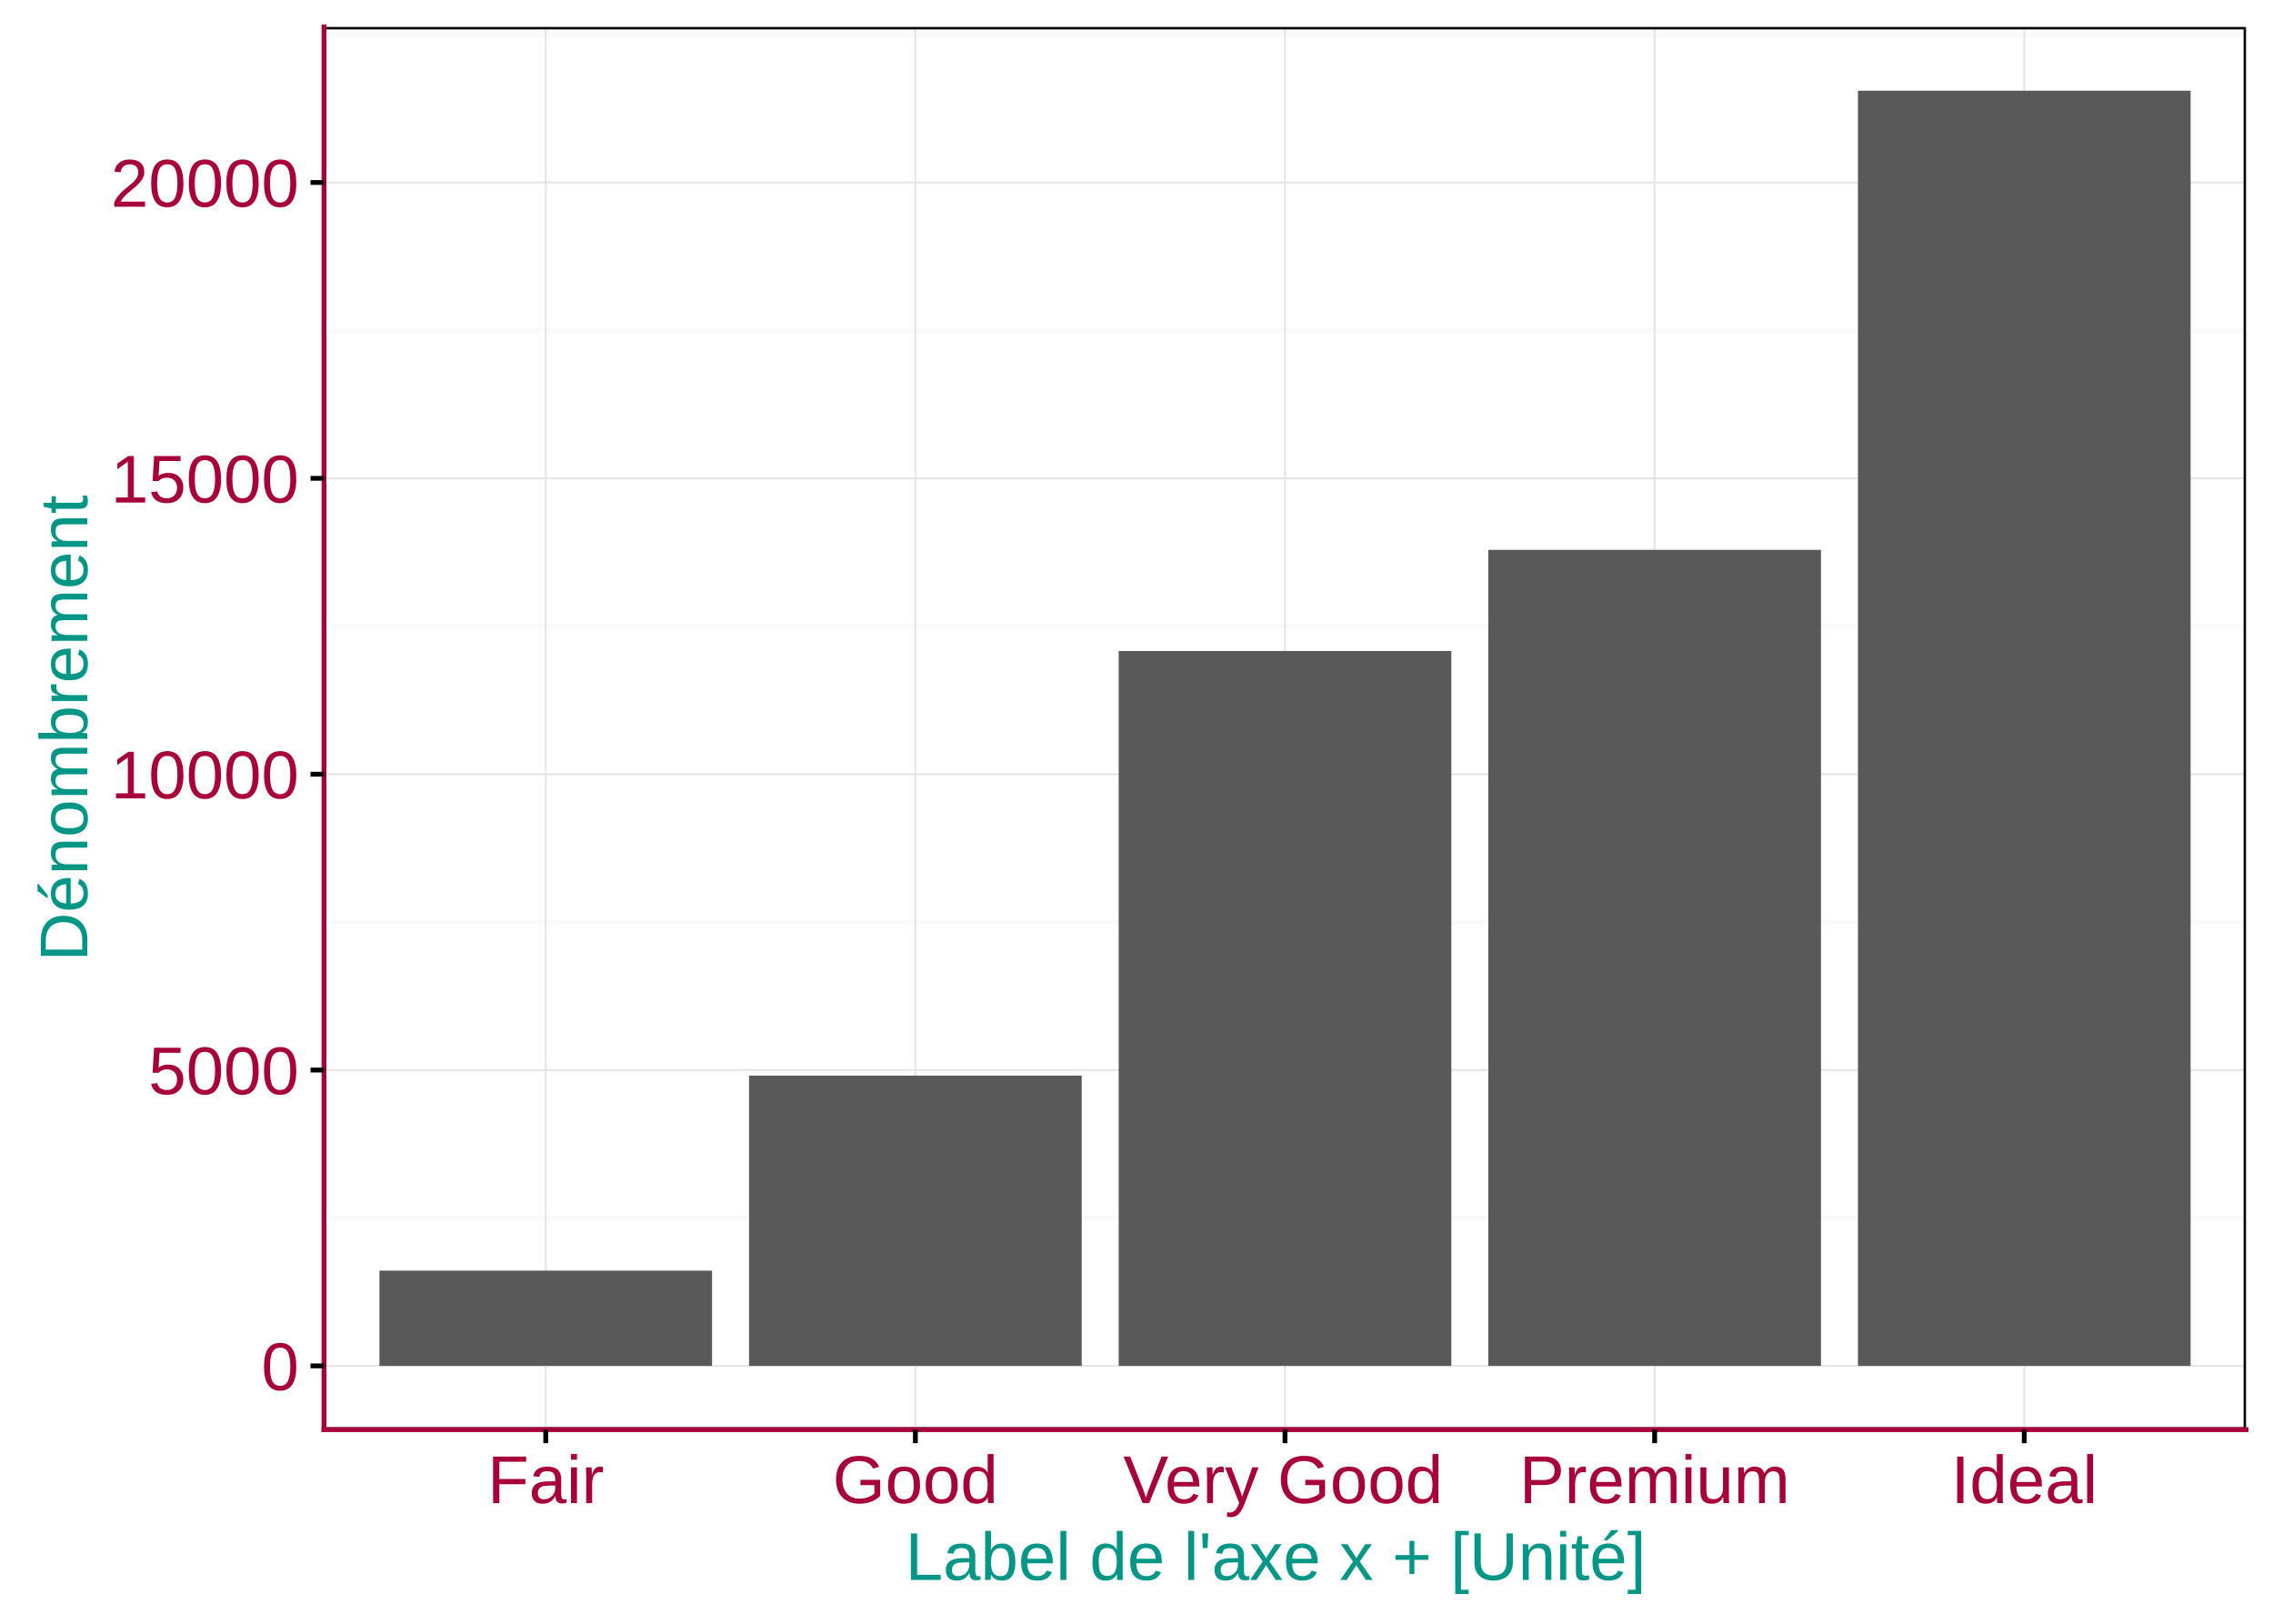
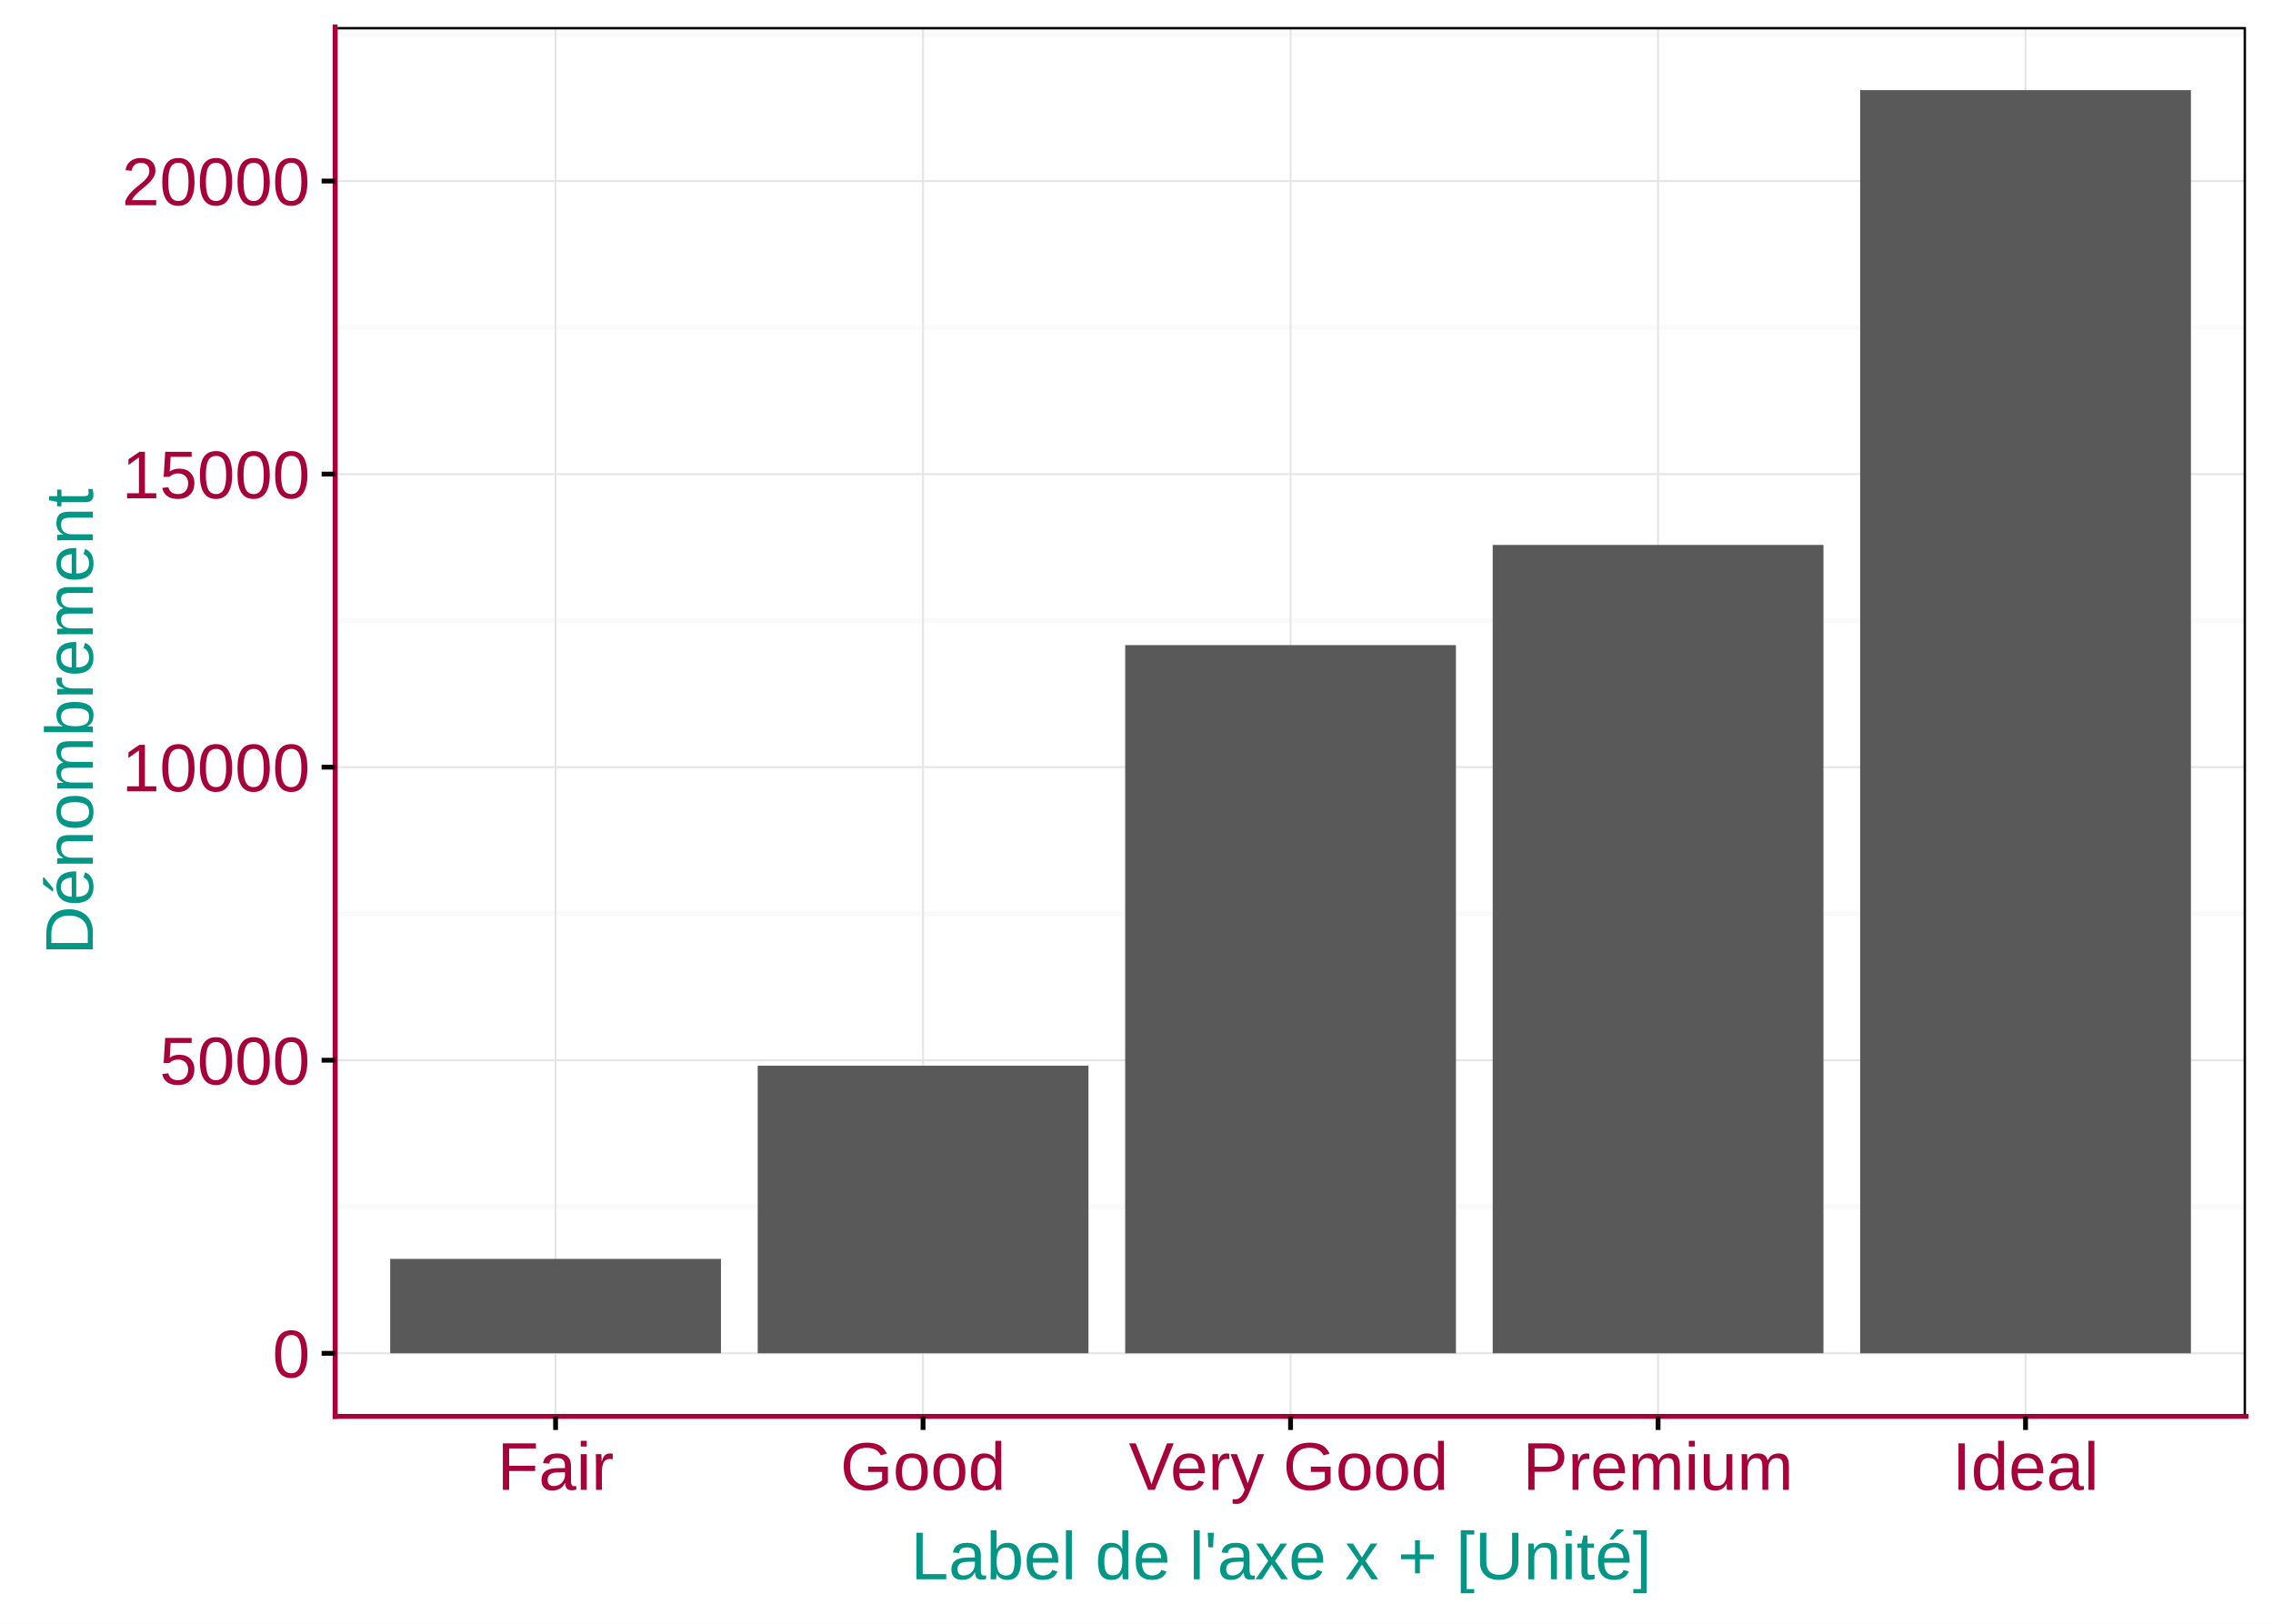
<svg xmlns="http://www.w3.org/2000/svg" viewBox="0 0 504.00 360.00">
  <defs>
    <style type="text/css">
    line, polyline, path, rect, circle {
      fill: none;
      stroke: #000000;
      stroke-linecap: round;
      stroke-linejoin: round;
      stroke-miterlimit: 10.00;
    }
  </style>
  </defs>
  <rect width="100%" height="100%" style="stroke: none; fill: #FFFFFF;" />
  <rect x="0.00" y="0.00" width="504.00" height="360.00" style="stroke-width: 0.00; stroke: none;" />
  <defs>
-     <clipPath id="cpNzEuODM3OHw0OTguMDIyfDMxNi45Njd8NS45Nzc1OA==">
-       <rect x="71.84" y="5.98" width="426.18" height="310.99" />
+     <clipPath id="cpNzQuMjk3OHw0OTguMDIyfDMxNC4wMzl8NS45Nzc1OA==">
+       <rect x="74.30" y="5.98" width="423.72" height="308.06" />
    </clipPath>
  </defs>
-   <rect x="71.84" y="5.98" width="426.18" height="310.99" style="stroke-width: 0.00; stroke: none; fill: #FFFFFF;" clip-path="url(#cpNzEuODM3OHw0OTguMDIyfDMxNi45Njd8NS45Nzc1OA==)" />
-   <polyline points="71.84,270.04 498.02,270.04 " style="stroke-width: 1.07; stroke: #FAFAFA; stroke-linecap: butt;" clip-path="url(#cpNzEuODM3OHw0OTguMDIyfDMxNi45Njd8NS45Nzc1OA==)" />
-   <polyline points="71.84,204.44 498.02,204.44 " style="stroke-width: 1.07; stroke: #FAFAFA; stroke-linecap: butt;" clip-path="url(#cpNzEuODM3OHw0OTguMDIyfDMxNi45Njd8NS45Nzc1OA==)" />
-   <polyline points="71.84,138.85 498.02,138.85 " style="stroke-width: 1.07; stroke: #FAFAFA; stroke-linecap: butt;" clip-path="url(#cpNzEuODM3OHw0OTguMDIyfDMxNi45Njd8NS45Nzc1OA==)" />
-   <polyline points="71.84,73.26 498.02,73.26 " style="stroke-width: 1.07; stroke: #FAFAFA; stroke-linecap: butt;" clip-path="url(#cpNzEuODM3OHw0OTguMDIyfDMxNi45Njd8NS45Nzc1OA==)" />
-   <polyline points="71.84,7.66 498.02,7.66 " style="stroke-width: 1.07; stroke: #FAFAFA; stroke-linecap: butt;" clip-path="url(#cpNzEuODM3OHw0OTguMDIyfDMxNi45Njd8NS45Nzc1OA==)" />
-   <polyline points="71.84,302.83 498.02,302.83 " style="stroke-width: 0.43; stroke: #E5E5E5; stroke-linecap: butt;" clip-path="url(#cpNzEuODM3OHw0OTguMDIyfDMxNi45Njd8NS45Nzc1OA==)" />
-   <polyline points="71.84,237.24 498.02,237.24 " style="stroke-width: 0.43; stroke: #E5E5E5; stroke-linecap: butt;" clip-path="url(#cpNzEuODM3OHw0OTguMDIyfDMxNi45Njd8NS45Nzc1OA==)" />
-   <polyline points="71.84,171.65 498.02,171.65 " style="stroke-width: 0.43; stroke: #E5E5E5; stroke-linecap: butt;" clip-path="url(#cpNzEuODM3OHw0OTguMDIyfDMxNi45Njd8NS45Nzc1OA==)" />
-   <polyline points="71.84,106.05 498.02,106.05 " style="stroke-width: 0.43; stroke: #E5E5E5; stroke-linecap: butt;" clip-path="url(#cpNzEuODM3OHw0OTguMDIyfDMxNi45Njd8NS45Nzc1OA==)" />
-   <polyline points="71.84,40.46 498.02,40.46 " style="stroke-width: 0.43; stroke: #E5E5E5; stroke-linecap: butt;" clip-path="url(#cpNzEuODM3OHw0OTguMDIyfDMxNi45Njd8NS45Nzc1OA==)" />
-   <polyline points="121.01,316.97 121.01,5.98 " style="stroke-width: 0.43; stroke: #E5E5E5; stroke-linecap: butt;" clip-path="url(#cpNzEuODM3OHw0OTguMDIyfDMxNi45Njd8NS45Nzc1OA==)" />
-   <polyline points="202.97,316.97 202.97,5.98 " style="stroke-width: 0.43; stroke: #E5E5E5; stroke-linecap: butt;" clip-path="url(#cpNzEuODM3OHw0OTguMDIyfDMxNi45Njd8NS45Nzc1OA==)" />
-   <polyline points="284.93,316.97 284.93,5.98 " style="stroke-width: 0.43; stroke: #E5E5E5; stroke-linecap: butt;" clip-path="url(#cpNzEuODM3OHw0OTguMDIyfDMxNi45Njd8NS45Nzc1OA==)" />
-   <polyline points="366.89,316.97 366.89,5.98 " style="stroke-width: 0.43; stroke: #E5E5E5; stroke-linecap: butt;" clip-path="url(#cpNzEuODM3OHw0OTguMDIyfDMxNi45Njd8NS45Nzc1OA==)" />
-   <polyline points="448.85,316.97 448.85,5.98 " style="stroke-width: 0.43; stroke: #E5E5E5; stroke-linecap: butt;" clip-path="url(#cpNzEuODM3OHw0OTguMDIyfDMxNi45Njd8NS45Nzc1OA==)" />
-   <rect x="84.13" y="281.71" width="73.76" height="21.12" style="stroke-width: 1.07; stroke: none; stroke-linecap: butt; fill: #595959;" clip-path="url(#cpNzEuODM3OHw0OTguMDIyfDMxNi45Njd8NS45Nzc1OA==)" />
-   <rect x="166.09" y="238.47" width="73.76" height="64.36" style="stroke-width: 1.07; stroke: none; stroke-linecap: butt; fill: #595959;" clip-path="url(#cpNzEuODM3OHw0OTguMDIyfDMxNi45Njd8NS45Nzc1OA==)" />
-   <rect x="248.05" y="144.33" width="73.76" height="158.50" style="stroke-width: 1.07; stroke: none; stroke-linecap: butt; fill: #595959;" clip-path="url(#cpNzEuODM3OHw0OTguMDIyfDMxNi45Njd8NS45Nzc1OA==)" />
-   <rect x="330.01" y="121.91" width="73.76" height="180.92" style="stroke-width: 1.07; stroke: none; stroke-linecap: butt; fill: #595959;" clip-path="url(#cpNzEuODM3OHw0OTguMDIyfDMxNi45Njd8NS45Nzc1OA==)" />
-   <rect x="411.97" y="20.11" width="73.76" height="282.72" style="stroke-width: 1.07; stroke: none; stroke-linecap: butt; fill: #595959;" clip-path="url(#cpNzEuODM3OHw0OTguMDIyfDMxNi45Njd8NS45Nzc1OA==)" />
-   <rect x="71.84" y="5.98" width="426.18" height="310.99" style="stroke-width: 1.07;" clip-path="url(#cpNzEuODM3OHw0OTguMDIyfDMxNi45Njd8NS45Nzc1OA==)" />
+   <rect x="74.30" y="5.98" width="423.72" height="308.06" style="stroke-width: 0.00; stroke: none; fill: #FFFFFF;" clip-path="url(#cpNzQuMjk3OHw0OTguMDIyfDMxNC4wMzl8NS45Nzc1OA==)" />
+   <polyline points="74.30,267.55 498.02,267.55 " style="stroke-width: 1.07; stroke: #FAFAFA; stroke-linecap: butt;" clip-path="url(#cpNzQuMjk3OHw0OTguMDIyfDMxNC4wMzl8NS45Nzc1OA==)" />
+   <polyline points="74.30,202.57 498.02,202.57 " style="stroke-width: 1.07; stroke: #FAFAFA; stroke-linecap: butt;" clip-path="url(#cpNzQuMjk3OHw0OTguMDIyfDMxNC4wMzl8NS45Nzc1OA==)" />
+   <polyline points="74.30,137.60 498.02,137.60 " style="stroke-width: 1.07; stroke: #FAFAFA; stroke-linecap: butt;" clip-path="url(#cpNzQuMjk3OHw0OTguMDIyfDMxNC4wMzl8NS45Nzc1OA==)" />
+   <polyline points="74.30,72.62 498.02,72.62 " style="stroke-width: 1.07; stroke: #FAFAFA; stroke-linecap: butt;" clip-path="url(#cpNzQuMjk3OHw0OTguMDIyfDMxNC4wMzl8NS45Nzc1OA==)" />
+   <polyline points="74.30,7.65 498.02,7.65 " style="stroke-width: 1.07; stroke: #FAFAFA; stroke-linecap: butt;" clip-path="url(#cpNzQuMjk3OHw0OTguMDIyfDMxNC4wMzl8NS45Nzc1OA==)" />
+   <polyline points="74.30,300.04 498.02,300.04 " style="stroke-width: 0.43; stroke: #E5E5E5; stroke-linecap: butt;" clip-path="url(#cpNzQuMjk3OHw0OTguMDIyfDMxNC4wMzl8NS45Nzc1OA==)" />
+   <polyline points="74.30,235.06 498.02,235.06 " style="stroke-width: 0.43; stroke: #E5E5E5; stroke-linecap: butt;" clip-path="url(#cpNzQuMjk3OHw0OTguMDIyfDMxNC4wMzl8NS45Nzc1OA==)" />
+   <polyline points="74.30,170.09 498.02,170.09 " style="stroke-width: 0.43; stroke: #E5E5E5; stroke-linecap: butt;" clip-path="url(#cpNzQuMjk3OHw0OTguMDIyfDMxNC4wMzl8NS45Nzc1OA==)" />
+   <polyline points="74.30,105.11 498.02,105.11 " style="stroke-width: 0.43; stroke: #E5E5E5; stroke-linecap: butt;" clip-path="url(#cpNzQuMjk3OHw0OTguMDIyfDMxNC4wMzl8NS45Nzc1OA==)" />
+   <polyline points="74.30,40.14 498.02,40.14 " style="stroke-width: 0.43; stroke: #E5E5E5; stroke-linecap: butt;" clip-path="url(#cpNzQuMjk3OHw0OTguMDIyfDMxNC4wMzl8NS45Nzc1OA==)" />
+   <polyline points="123.19,314.04 123.19,5.98 " style="stroke-width: 0.43; stroke: #E5E5E5; stroke-linecap: butt;" clip-path="url(#cpNzQuMjk3OHw0OTguMDIyfDMxNC4wMzl8NS45Nzc1OA==)" />
+   <polyline points="204.67,314.04 204.67,5.98 " style="stroke-width: 0.43; stroke: #E5E5E5; stroke-linecap: butt;" clip-path="url(#cpNzQuMjk3OHw0OTguMDIyfDMxNC4wMzl8NS45Nzc1OA==)" />
+   <polyline points="286.16,314.04 286.16,5.98 " style="stroke-width: 0.43; stroke: #E5E5E5; stroke-linecap: butt;" clip-path="url(#cpNzQuMjk3OHw0OTguMDIyfDMxNC4wMzl8NS45Nzc1OA==)" />
+   <polyline points="367.65,314.04 367.65,5.98 " style="stroke-width: 0.43; stroke: #E5E5E5; stroke-linecap: butt;" clip-path="url(#cpNzQuMjk3OHw0OTguMDIyfDMxNC4wMzl8NS45Nzc1OA==)" />
+   <polyline points="449.13,314.04 449.13,5.98 " style="stroke-width: 0.43; stroke: #E5E5E5; stroke-linecap: butt;" clip-path="url(#cpNzQuMjk3OHw0OTguMDIyfDMxNC4wMzl8NS45Nzc1OA==)" />
+   <rect x="86.52" y="279.11" width="73.34" height="20.92" style="stroke-width: 1.07; stroke: none; stroke-linecap: butt; fill: #595959;" clip-path="url(#cpNzQuMjk3OHw0OTguMDIyfDMxNC4wMzl8NS45Nzc1OA==)" />
+   <rect x="168.01" y="236.28" width="73.34" height="63.75" style="stroke-width: 1.07; stroke: none; stroke-linecap: butt; fill: #595959;" clip-path="url(#cpNzQuMjk3OHw0OTguMDIyfDMxNC4wMzl8NS45Nzc1OA==)" />
+   <rect x="249.49" y="143.03" width="73.34" height="157.01" style="stroke-width: 1.07; stroke: none; stroke-linecap: butt; fill: #595959;" clip-path="url(#cpNzQuMjk3OHw0OTguMDIyfDMxNC4wMzl8NS45Nzc1OA==)" />
+   <rect x="330.98" y="120.82" width="73.34" height="179.21" style="stroke-width: 1.07; stroke: none; stroke-linecap: butt; fill: #595959;" clip-path="url(#cpNzQuMjk3OHw0OTguMDIyfDMxNC4wMzl8NS45Nzc1OA==)" />
+   <rect x="412.46" y="19.98" width="73.34" height="280.06" style="stroke-width: 1.07; stroke: none; stroke-linecap: butt; fill: #595959;" clip-path="url(#cpNzQuMjk3OHw0OTguMDIyfDMxNC4wMzl8NS45Nzc1OA==)" />
+   <rect x="74.30" y="5.98" width="423.72" height="308.06" style="stroke-width: 1.07;" clip-path="url(#cpNzQuMjk3OHw0OTguMDIyfDMxNC4wMzl8NS45Nzc1OA==)" />
  <defs>
    <clipPath id="cpMHw1MDR8MzYwfDA=">
      <rect x="0.00" y="0.00" width="504.00" height="360.00" />
    </clipPath>
  </defs>
-   <polyline points="71.84,316.97 71.84,5.98 " style="stroke-width: 1.07; stroke: #A80039; stroke-linecap: square;" clip-path="url(#cpMHw1MDR8MzYwfDA=)" />
+   <polyline points="74.30,314.04 74.30,5.98 " style="stroke-width: 1.07; stroke: #A80039; stroke-linecap: square;" clip-path="url(#cpMHw1MDR8MzYwfDA=)" />
  <g clip-path="url(#cpMHw1MDR8MzYwfDA=)">
-     <text x="57.95" y="308.20" style="font-size: 15.00px; fill: #A80039; font-family: Arial;" textLength="8.34px" lengthAdjust="spacingAndGlyphs">0</text>
+     <text x="60.41" y="305.40" style="font-size: 15.00px; fill: #A80039; font-family: Arial;" textLength="8.34px" lengthAdjust="spacingAndGlyphs">0</text>
  </g>
  <g clip-path="url(#cpMHw1MDR8MzYwfDA=)">
-     <text x="32.92" y="242.61" style="font-size: 15.00px; fill: #A80039; font-family: Arial;" textLength="33.37px" lengthAdjust="spacingAndGlyphs">5000</text>
+     <text x="35.38" y="240.43" style="font-size: 15.00px; fill: #A80039; font-family: Arial;" textLength="33.37px" lengthAdjust="spacingAndGlyphs">5000</text>
  </g>
  <g clip-path="url(#cpMHw1MDR8MzYwfDA=)">
-     <text x="24.58" y="177.01" style="font-size: 15.00px; fill: #A80039; font-family: Arial;" textLength="41.71px" lengthAdjust="spacingAndGlyphs">10000</text>
+     <text x="27.04" y="175.45" style="font-size: 15.00px; fill: #A80039; font-family: Arial;" textLength="41.71px" lengthAdjust="spacingAndGlyphs">10000</text>
  </g>
  <g clip-path="url(#cpMHw1MDR8MzYwfDA=)">
-     <text x="24.58" y="111.42" style="font-size: 15.00px; fill: #A80039; font-family: Arial;" textLength="41.71px" lengthAdjust="spacingAndGlyphs">15000</text>
+     <text x="27.04" y="110.48" style="font-size: 15.00px; fill: #A80039; font-family: Arial;" textLength="41.71px" lengthAdjust="spacingAndGlyphs">15000</text>
  </g>
  <g clip-path="url(#cpMHw1MDR8MzYwfDA=)">
-     <text x="24.58" y="45.83" style="font-size: 15.00px; fill: #A80039; font-family: Arial;" textLength="41.71px" lengthAdjust="spacingAndGlyphs">20000</text>
+     <text x="27.04" y="45.50" style="font-size: 15.00px; fill: #A80039; font-family: Arial;" textLength="41.71px" lengthAdjust="spacingAndGlyphs">20000</text>
  </g>
-   <polyline points="68.85,302.83 71.84,302.83 " style="stroke-width: 1.07; stroke-linecap: butt;" clip-path="url(#cpMHw1MDR8MzYwfDA=)" />
-   <polyline points="68.85,237.24 71.84,237.24 " style="stroke-width: 1.07; stroke-linecap: butt;" clip-path="url(#cpMHw1MDR8MzYwfDA=)" />
-   <polyline points="68.85,171.65 71.84,171.65 " style="stroke-width: 1.07; stroke-linecap: butt;" clip-path="url(#cpMHw1MDR8MzYwfDA=)" />
-   <polyline points="68.85,106.05 71.84,106.05 " style="stroke-width: 1.07; stroke-linecap: butt;" clip-path="url(#cpMHw1MDR8MzYwfDA=)" />
-   <polyline points="68.85,40.46 71.84,40.46 " style="stroke-width: 1.07; stroke-linecap: butt;" clip-path="url(#cpMHw1MDR8MzYwfDA=)" />
-   <polyline points="71.84,316.97 498.02,316.97 " style="stroke-width: 1.07; stroke: #A80039; stroke-linecap: square;" clip-path="url(#cpMHw1MDR8MzYwfDA=)" />
-   <polyline points="121.01,319.96 121.01,316.97 " style="stroke-width: 1.07; stroke-linecap: butt;" clip-path="url(#cpMHw1MDR8MzYwfDA=)" />
-   <polyline points="202.97,319.96 202.97,316.97 " style="stroke-width: 1.07; stroke-linecap: butt;" clip-path="url(#cpMHw1MDR8MzYwfDA=)" />
-   <polyline points="284.93,319.96 284.93,316.97 " style="stroke-width: 1.07; stroke-linecap: butt;" clip-path="url(#cpMHw1MDR8MzYwfDA=)" />
-   <polyline points="366.89,319.96 366.89,316.97 " style="stroke-width: 1.07; stroke-linecap: butt;" clip-path="url(#cpMHw1MDR8MzYwfDA=)" />
-   <polyline points="448.85,319.96 448.85,316.97 " style="stroke-width: 1.07; stroke-linecap: butt;" clip-path="url(#cpMHw1MDR8MzYwfDA=)" />
+   <polyline points="71.31,300.04 74.30,300.04 " style="stroke-width: 1.07; stroke-linecap: butt;" clip-path="url(#cpMHw1MDR8MzYwfDA=)" />
+   <polyline points="71.31,235.06 74.30,235.06 " style="stroke-width: 1.07; stroke-linecap: butt;" clip-path="url(#cpMHw1MDR8MzYwfDA=)" />
+   <polyline points="71.31,170.09 74.30,170.09 " style="stroke-width: 1.07; stroke-linecap: butt;" clip-path="url(#cpMHw1MDR8MzYwfDA=)" />
+   <polyline points="71.31,105.11 74.30,105.11 " style="stroke-width: 1.07; stroke-linecap: butt;" clip-path="url(#cpMHw1MDR8MzYwfDA=)" />
+   <polyline points="71.31,40.14 74.30,40.14 " style="stroke-width: 1.07; stroke-linecap: butt;" clip-path="url(#cpMHw1MDR8MzYwfDA=)" />
+   <polyline points="74.30,314.04 498.02,314.04 " style="stroke-width: 1.07; stroke: #A80039; stroke-linecap: square;" clip-path="url(#cpMHw1MDR8MzYwfDA=)" />
+   <polyline points="123.19,317.03 123.19,314.04 " style="stroke-width: 1.07; stroke-linecap: butt;" clip-path="url(#cpMHw1MDR8MzYwfDA=)" />
+   <polyline points="204.67,317.03 204.67,314.04 " style="stroke-width: 1.07; stroke-linecap: butt;" clip-path="url(#cpMHw1MDR8MzYwfDA=)" />
+   <polyline points="286.16,317.03 286.16,314.04 " style="stroke-width: 1.07; stroke-linecap: butt;" clip-path="url(#cpMHw1MDR8MzYwfDA=)" />
+   <polyline points="367.65,317.03 367.65,314.04 " style="stroke-width: 1.07; stroke-linecap: butt;" clip-path="url(#cpMHw1MDR8MzYwfDA=)" />
+   <polyline points="449.13,317.03 449.13,314.04 " style="stroke-width: 1.07; stroke-linecap: butt;" clip-path="url(#cpMHw1MDR8MzYwfDA=)" />
  <g clip-path="url(#cpMHw1MDR8MzYwfDA=)">
-     <text x="108.10" y="333.25" style="font-size: 15.00px; fill: #A80039; font-family: Arial;" textLength="25.83px" lengthAdjust="spacingAndGlyphs">Fair</text>
+     <text x="110.27" y="330.32" style="font-size: 15.00px; fill: #A80039; font-family: Arial;" textLength="25.83px" lengthAdjust="spacingAndGlyphs">Fair</text>
  </g>
  <g clip-path="url(#cpMHw1MDR8MzYwfDA=)">
-     <text x="184.62" y="333.25" style="font-size: 15.00px; fill: #A80039; font-family: Arial;" textLength="36.69px" lengthAdjust="spacingAndGlyphs">Good</text>
+     <text x="186.33" y="330.32" style="font-size: 15.00px; fill: #A80039; font-family: Arial;" textLength="36.69px" lengthAdjust="spacingAndGlyphs">Good</text>
  </g>
  <g clip-path="url(#cpMHw1MDR8MzYwfDA=)">
-     <text x="249.08" y="333.25" style="font-size: 15.00px; fill: #A80039; font-family: Arial;" textLength="71.70px" lengthAdjust="spacingAndGlyphs">Very Good</text>
+     <text x="250.31" y="330.32" style="font-size: 15.00px; fill: #A80039; font-family: Arial;" textLength="71.70px" lengthAdjust="spacingAndGlyphs">Very Good</text>
  </g>
  <g clip-path="url(#cpMHw1MDR8MzYwfDA=)">
-     <text x="336.89" y="333.25" style="font-size: 15.00px; fill: #A80039; font-family: Arial;" textLength="60.01px" lengthAdjust="spacingAndGlyphs">Premium</text>
+     <text x="337.64" y="330.32" style="font-size: 15.00px; fill: #A80039; font-family: Arial;" textLength="60.01px" lengthAdjust="spacingAndGlyphs">Premium</text>
  </g>
  <g clip-path="url(#cpMHw1MDR8MzYwfDA=)">
-     <text x="432.58" y="333.25" style="font-size: 15.00px; fill: #A80039; font-family: Arial;" textLength="32.53px" lengthAdjust="spacingAndGlyphs">Ideal</text>
+     <text x="432.87" y="330.32" style="font-size: 15.00px; fill: #A80039; font-family: Arial;" textLength="32.53px" lengthAdjust="spacingAndGlyphs">Ideal</text>
  </g>
  <g clip-path="url(#cpMHw1MDR8MzYwfDA=)">
-     <text x="200.74" y="350.29" style="font-size: 15.00px; fill: #029687; font-family: Arial;" textLength="168.38px" lengthAdjust="spacingAndGlyphs">Label de l'axe x  + [Unité]</text>
+     <text x="201.97" y="350.14" style="font-size: 15.00px; fill: #029687; font-family: Arial;" textLength="168.38px" lengthAdjust="spacingAndGlyphs">Label de l'axe x  + [Unité]</text>
  </g>
  <g clip-path="url(#cpMHw1MDR8MzYwfDA=)">
-     <text transform="translate(19.36,213.16) rotate(-90)" style="font-size: 15.00px; fill: #029687; font-family: Arial;" textLength="103.38px" lengthAdjust="spacingAndGlyphs">Dénombrement</text>
+     <text transform="translate(20.59,211.70) rotate(-90)" style="font-size: 15.00px; fill: #029687; font-family: Arial;" textLength="103.38px" lengthAdjust="spacingAndGlyphs">Dénombrement</text>
  </g>
</svg>
